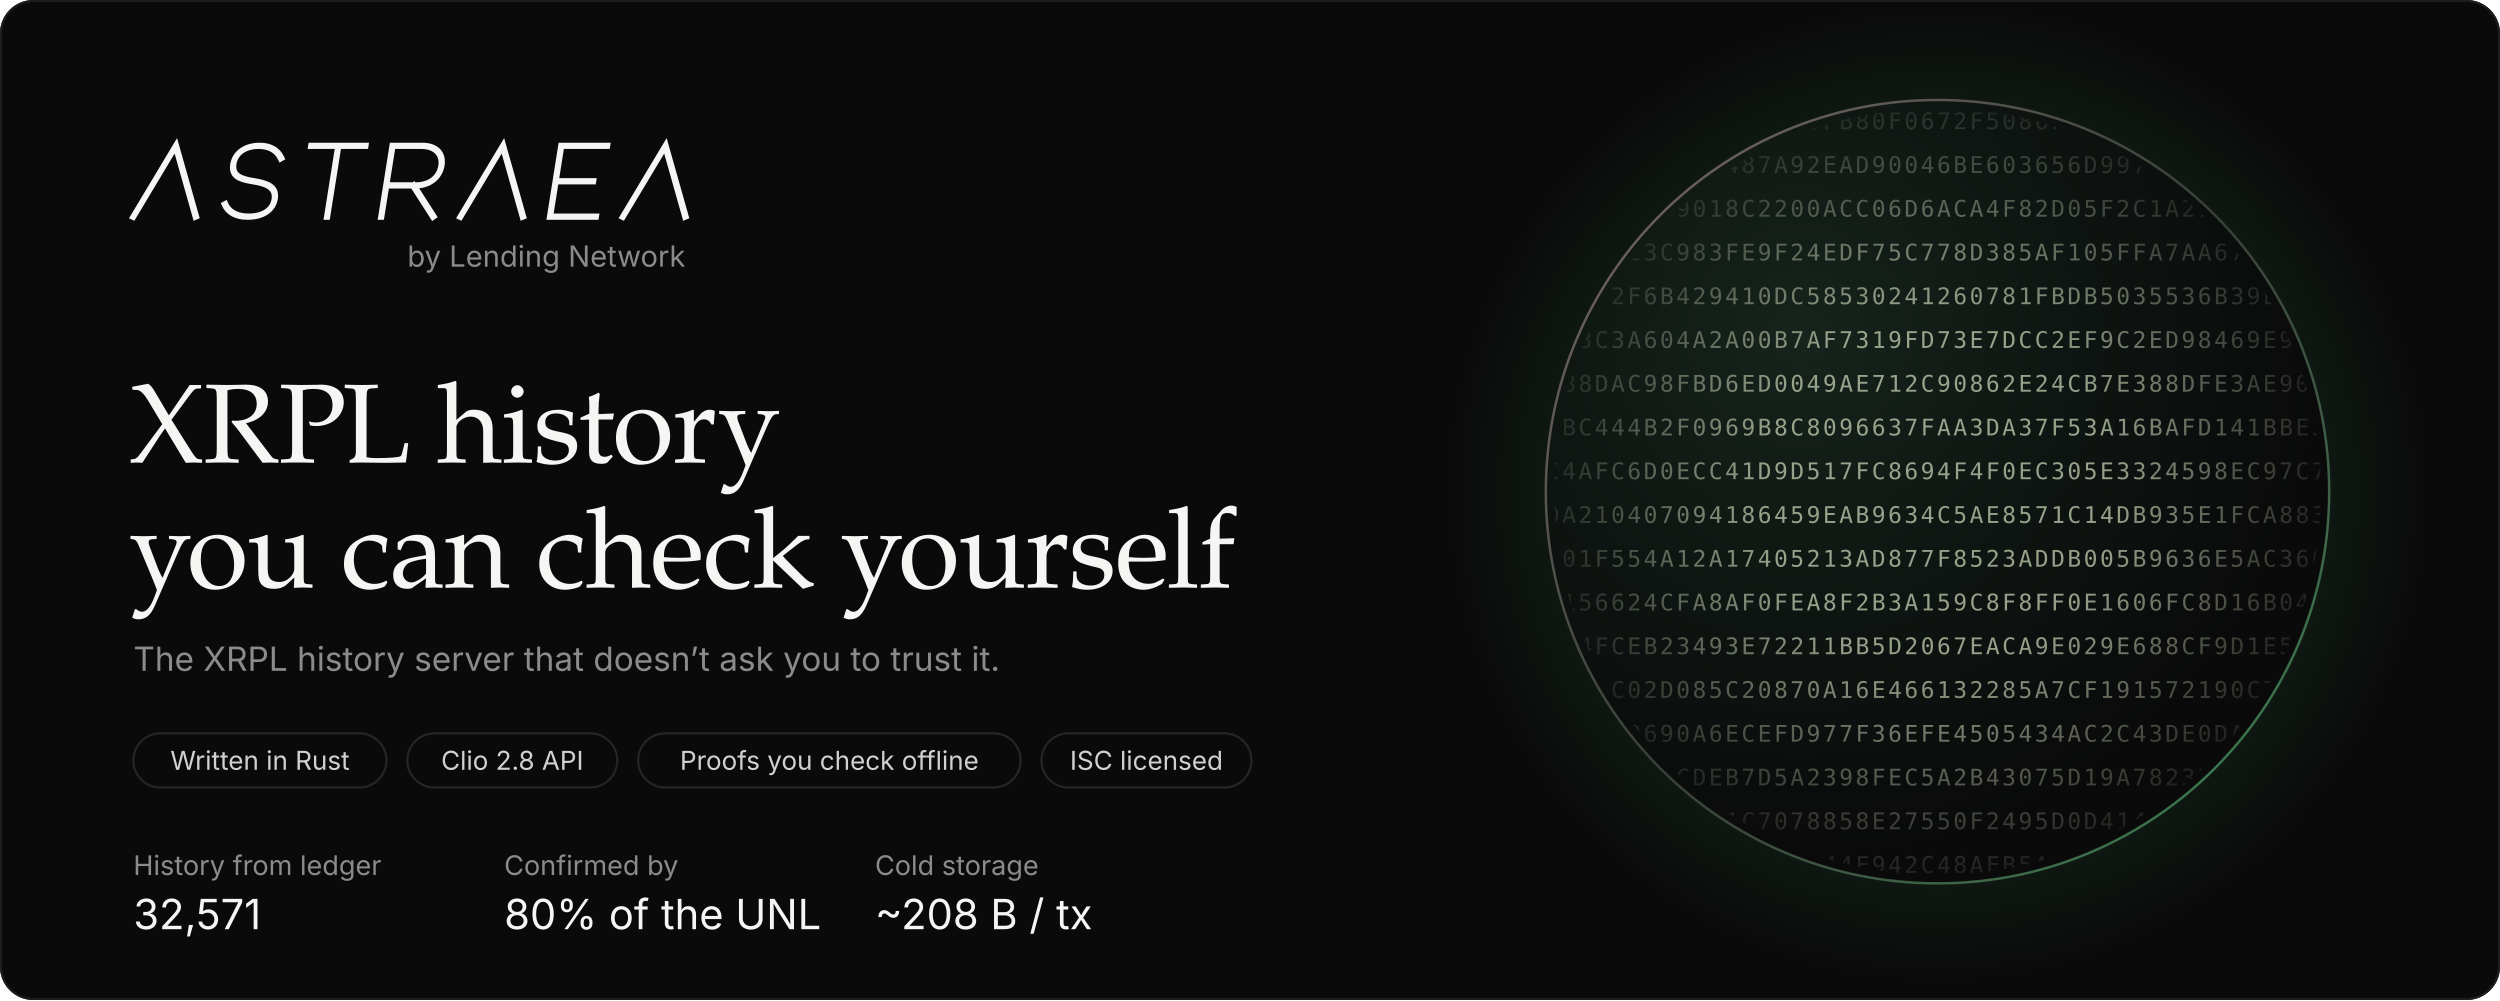
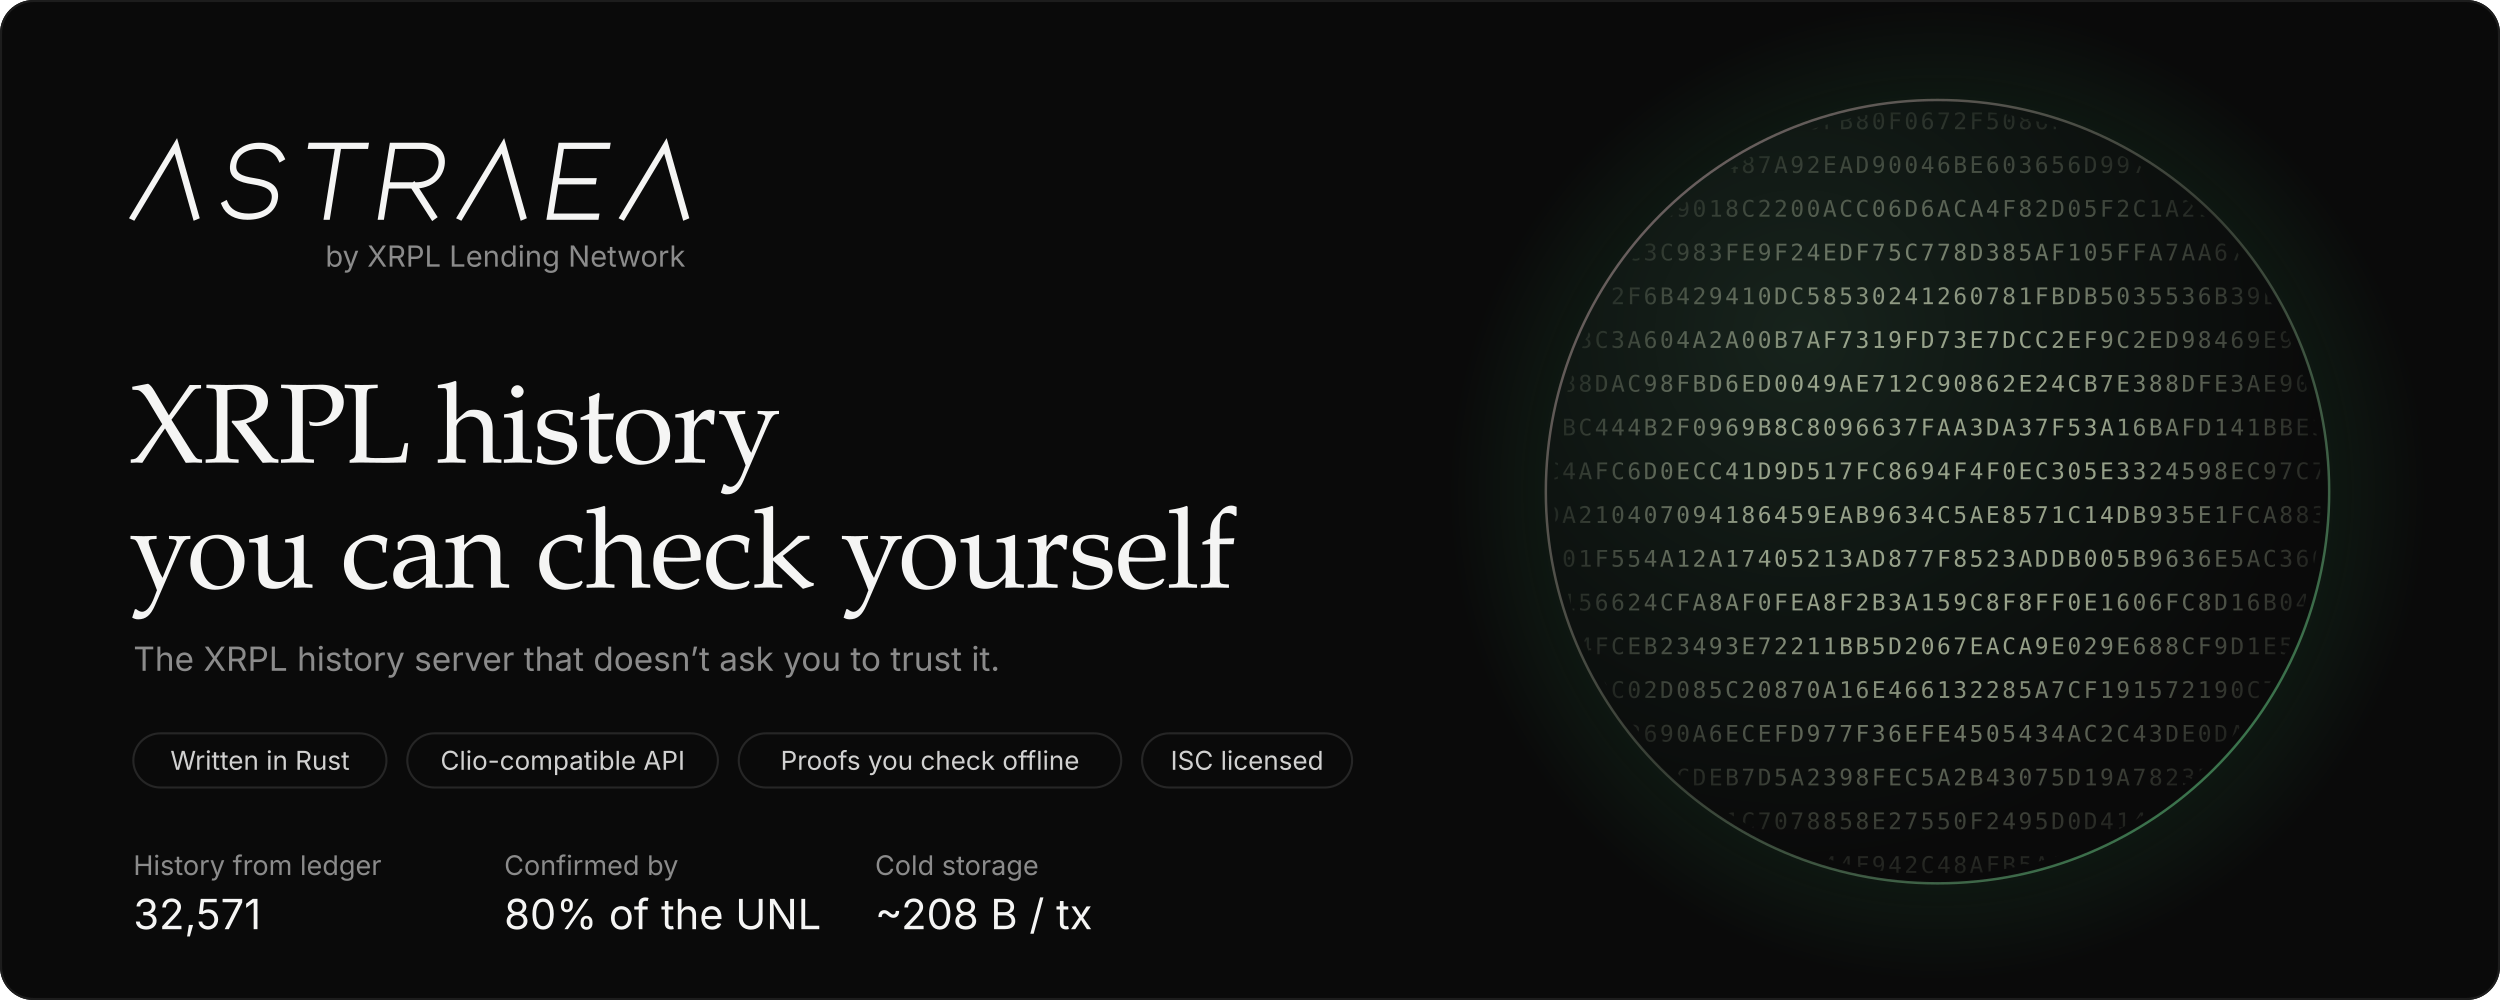
<svg xmlns="http://www.w3.org/2000/svg" viewBox="0 0 1200 480" width="1200" height="480" role="img" aria-labelledby="t d">
  <style>
    .serif { font-family: 'Tiempos Headline','Iowan Old Style','Palatino Linotype',Palatino,Georgia,'Times New Roman',serif; }
    .sans { font-family: Inter,-apple-system,BlinkMacSystemFont,'Segoe UI',Helvetica,Arial,sans-serif; }
    .mono { font-family: ui-monospace,'SF Mono',SFMono-Regular,Menlo,Consolas,monospace; }
    @media (prefers-reduced-motion: reduce) { .m { animation: none !important; } }

    .hash { font-size: 11px; letter-spacing: 1.2px; fill: #b9c4a8; }
  </style>
  <defs>
    <radialGradient id="body" cx="864.2" cy="160.8" r="253.8" gradientUnits="userSpaceOnUse">
      <stop offset="0" stop-color="#17231c" />
      <stop offset=".55" stop-color="#0e1411" />
      <stop offset="1" stop-color="#0a0a0a" />
    </radialGradient>
    <radialGradient id="halo" cx="930" cy="236" r="235.0" gradientUnits="userSpaceOnUse">
      <stop offset=".78" stop-color="#4ade80" stop-opacity=".07" />
      <stop offset="1" stop-color="#4ade80" stop-opacity="0" />
    </radialGradient>
    <radialGradient id="fadeHash" cx="930" cy="236" r="188" gradientUnits="userSpaceOnUse">
      <stop offset=".45" stop-color="#fff" stop-opacity="1" />
      <stop offset="1" stop-color="#fff" stop-opacity=".12" />
    </radialGradient>
    <mask id="inside">
      <circle cx="930" cy="236" r="184" fill="url(#fadeHash)" />
    </mask>
    <linearGradient id="rim" x1="0" y1="0" x2="1" y2="1">
      <stop offset="0" stop-color="#d8a7b8" stop-opacity=".55" />
      <stop offset=".5" stop-color="#b9c4a8" stop-opacity=".25" />
      <stop offset="1" stop-color="#4ade80" stop-opacity=".6" />
    </linearGradient>
  </defs>
  <rect width="1200" height="480" rx="16" fill="#0a0a0a" />
  <rect x=".5" y=".5" width="1199" height="479" rx="15.5" fill="none" stroke="#1d1d1d" />
  <circle cx="930" cy="236" r="235" fill="url(#halo)" />
  <circle cx="930" cy="236" r="188" fill="url(#body)" />
  <g mask="url(#inside)" opacity=".8">
    <g>
      <text x="742" y="62" class="mono hash">FBD07C968B3C19256FB80F0672F5086F401029646B7EEC4505C2CFA0A5CF967E</text>
      <text x="742" y="83" class="mono hash">7FCB952D408487A92EAD90046BE603656D9978B6D45EAE04324654F805AABF63</text>
      <text x="742" y="104" class="mono hash">056C475E9018C2200ACC06D6ACA4F82D05F2C1A21B85A129BC9D3CE363022A91</text>
      <text x="742" y="125" class="mono hash">56CD0C3C983FE9F24EDF75C778D385AF105FFA7AA676A942E60274752C91D66C</text>
      <text x="742" y="146" class="mono hash">0FAF2F6B429410DC58530241260781FBDB5035536B39E633E99430309A422BF5</text>
      <text x="742" y="167" class="mono hash">913C3A604A2A00B7AF7319FD73E7DCC2EF9C2ED98469E91FE7441D4AE31B39ED</text>
      <text x="742" y="188" class="mono hash">A88DAC98FBD6ED0049AE712C90862E24CB7E388DFE3AE904292C615D60282678</text>
      <text x="742" y="209" class="mono hash">7BC444B2F0969B8C8096637FAA3DA37F53A16BAFD141BBE3C932AB4AF152BF8B</text>
      <text x="742" y="230" class="mono hash">C4AFC6D0ECC41D9D517FC8694F4F0EC305E3324598EC97C7D47E14F1BE265B56</text>
      <text x="742" y="251" class="mono hash">DA210407094186459EAB9634C5AE8571C14DB935E1FCA883B7CC1FDCD4F72E80</text>
      <text x="742" y="272" class="mono hash">001F554A12A17405213AD877F8523ADDB005B9636E5AC3607FA30A4EF565EAF6</text>
      <text x="742" y="293" class="mono hash">8156624CFA8AF0FEA8F2B3A159C8F8FF0E1606FC8D16B0493AD47395C31AF8D3</text>
      <text x="742" y="314" class="mono hash">ED4FCEB23493E72211BB5D2067EACA9E029E688CF9D1E56C424E995AD6FAE8F4</text>
      <text x="742" y="335" class="mono hash">DC02C02D085C20870A16E466132285A7CF191572190C7D8C3A58A09BED25BC17</text>
      <text x="742" y="356" class="mono hash">558FE2690A6ECEFD977F36EFE4505434AC2C43DE0DAB47841B482A6B03101DB4</text>
      <text x="742" y="377" class="mono hash">42A6C6EBCDEB7D5A2398FEC5A2B43075D19A7823B4F3F0AB0E6CA9F50F955B68</text>
      <text x="742" y="398" class="mono hash">048C21D09D61C7078858E27550F2495D0D414D0A7460EAC80C58F2A946B66D18</text>
      <text x="742" y="419" class="mono hash">F6C783202EF3A71C044F942C48AFB5A0671A14375E521E022382FF030736E473</text>
      <text x="742" y="440" class="mono hash">237507D8958959BB2BADAE54857216EA9EBE8BC4D8039F43AE5B37B160C3C573</text>
      <text x="742" y="461" class="mono hash">5A66B53DF28C886C0B71503802FB5013DDDFD5D49BD99EADC8D6A9D2E46D7E70</text>
      <text x="742" y="482" class="mono hash">01841B9E5D2C111F183B73E7C423FCC8756807B0675AC6FBCCA5217F9861D20C</text>
      <text x="742" y="503" class="mono hash">01D0C12E2BF47501BABC135BAB4C534ABCFED25E6AE43631EB434375AD42032B</text>
      <text x="742" y="524" class="mono hash">F992AB35DFC62B4D02BA7E90A312B13F580BB8E938F05443B8A39B55D3A1CB11</text>
      <text x="742" y="545" class="mono hash">6C7E6C6737695C045974BD6720936B36C8F15505DD98F0420AB6CD5FDDECFF2D</text>
      <text x="742" y="566" class="mono hash">FBD07C968B3C19256FB80F0672F5086F401029646B7EEC4505C2CFA0A5CF967E</text>
      <text x="742" y="587" class="mono hash">7FCB952D408487A92EAD90046BE603656D9978B6D45EAE04324654F805AABF63</text>
      <text x="742" y="608" class="mono hash">056C475E9018C2200ACC06D6ACA4F82D05F2C1A21B85A129BC9D3CE363022A91</text>
      <text x="742" y="629" class="mono hash">56CD0C3C983FE9F24EDF75C778D385AF105FFA7AA676A942E60274752C91D66C</text>
      <text x="742" y="650" class="mono hash">0FAF2F6B429410DC58530241260781FBDB5035536B39E633E99430309A422BF5</text>
      <text x="742" y="671" class="mono hash">913C3A604A2A00B7AF7319FD73E7DCC2EF9C2ED98469E91FE7441D4AE31B39ED</text>
      <text x="742" y="692" class="mono hash">A88DAC98FBD6ED0049AE712C90862E24CB7E388DFE3AE904292C615D60282678</text>
      <text x="742" y="713" class="mono hash">7BC444B2F0969B8C8096637FAA3DA37F53A16BAFD141BBE3C932AB4AF152BF8B</text>
      <text x="742" y="734" class="mono hash">C4AFC6D0ECC41D9D517FC8694F4F0EC305E3324598EC97C7D47E14F1BE265B56</text>
      <text x="742" y="755" class="mono hash">DA210407094186459EAB9634C5AE8571C14DB935E1FCA883B7CC1FDCD4F72E80</text>
      <text x="742" y="776" class="mono hash">001F554A12A17405213AD877F8523ADDB005B9636E5AC3607FA30A4EF565EAF6</text>
      <text x="742" y="797" class="mono hash">8156624CFA8AF0FEA8F2B3A159C8F8FF0E1606FC8D16B0493AD47395C31AF8D3</text>
      <text x="742" y="818" class="mono hash">ED4FCEB23493E72211BB5D2067EACA9E029E688CF9D1E56C424E995AD6FAE8F4</text>
      <text x="742" y="839" class="mono hash">DC02C02D085C20870A16E466132285A7CF191572190C7D8C3A58A09BED25BC17</text>
      <text x="742" y="860" class="mono hash">558FE2690A6ECEFD977F36EFE4505434AC2C43DE0DAB47841B482A6B03101DB4</text>
      <text x="742" y="881" class="mono hash">42A6C6EBCDEB7D5A2398FEC5A2B43075D19A7823B4F3F0AB0E6CA9F50F955B68</text>
      <text x="742" y="902" class="mono hash">048C21D09D61C7078858E27550F2495D0D414D0A7460EAC80C58F2A946B66D18</text>
      <text x="742" y="923" class="mono hash">F6C783202EF3A71C044F942C48AFB5A0671A14375E521E022382FF030736E473</text>
      <text x="742" y="944" class="mono hash">237507D8958959BB2BADAE54857216EA9EBE8BC4D8039F43AE5B37B160C3C573</text>
      <text x="742" y="965" class="mono hash">5A66B53DF28C886C0B71503802FB5013DDDFD5D49BD99EADC8D6A9D2E46D7E70</text>
      <text x="742" y="986" class="mono hash">01841B9E5D2C111F183B73E7C423FCC8756807B0675AC6FBCCA5217F9861D20C</text>
      <text x="742" y="1007" class="mono hash">01D0C12E2BF47501BABC135BAB4C534ABCFED25E6AE43631EB434375AD42032B</text>
      <text x="742" y="1028" class="mono hash">F992AB35DFC62B4D02BA7E90A312B13F580BB8E938F05443B8A39B55D3A1CB11</text>
      <text x="742" y="1049" class="mono hash">6C7E6C6737695C045974BD6720936B36C8F15505DD98F0420AB6CD5FDDECFF2D</text>
      <animateTransform attributeName="transform" type="translate" from="0 0" to="0 -504" dur="60s" repeatCount="indefinite" />
    </g>
  </g>
  <circle cx="930" cy="236" r="188" fill="none" stroke="url(#rim)" stroke-width="1.2" />
  <g transform="translate(69.4 70) skewX(-9) scale(1)" fill="none" stroke="#f5f5f4" stroke-width="3" stroke-linejoin="miter" stroke-linecap="square">
    <path transform="translate(0 0)" d="M0 34 L15 0 L30 34" />
    <path transform="translate(43 0)" d="M23.5 6 C21 2 17 0 12 0 C5.5 0 1 3.2 1 8.8 C1 14.5 5.5 16 12 17 C18.5 18 23.5 19.8 23.5 25.5 C23.5 31 19 34 12 34 C6.5 34 2.2 31.8 0 28" />
    <path transform="translate(80 0)" d="M0 0 H26 M13 0 V34" />
    <path transform="translate(119 0)" d="M0 34 V0 H14 C21 0 25 4 25 9.5 C25 15 21 19 14 19 H0 M13 19 L25 34" />
    <path transform="translate(157 0)" d="M0 34 L15 0 L30 34" />
    <path transform="translate(200 0)" d="M22 0 H0 V34 H22 M0 17 H18" />
    <path transform="translate(235 0)" d="M0 34 L15 0 L30 34" />
  </g>
-   <text x="329" y="128" text-anchor="end" class="sans" font-size="14" fill="#8b8b8b">by Lending Network</text>
+   <text x="329" y="128" text-anchor="end" class="sans" font-size="14" fill="#8b8b8b">by XRPL Lending Network</text>
  <text x="62" y="222" class="serif" font-size="54" fill="#f5f5f4" letter-spacing="-.5">XRPL history</text>
  <text x="62" y="282" class="serif" font-size="54" fill="#f5f5f4" letter-spacing="-.5">you can check yourself</text>
  <text x="64" y="322" class="sans" font-size="16" fill="#8b8b8b">The XRPL history server that doesn’t ask you to trust it.</text>
  <rect x="64" y="352" width="121.5" height="26" rx="13" fill="none" stroke="#262626" />
  <text x="124.8" y="369.5" text-anchor="middle" class="sans" font-size="12.5" fill="#f5f5f4" opacity=".85">Written in Rust</text>
-   <rect x="195.5" y="352" width="100.8" height="26" rx="13" fill="none" stroke="#262626" />
-   <text x="245.9" y="369.5" text-anchor="middle" class="sans" font-size="12.5" fill="#f5f5f4" opacity=".85">Clio 2.8 API</text>
-   <rect x="306.3" y="352" width="183.6" height="26" rx="13" fill="none" stroke="#262626" />
-   <text x="398.1" y="369.5" text-anchor="middle" class="sans" font-size="12.5" fill="#f5f5f4" opacity=".85">Proofs you check offline</text>
-   <rect x="499.9" y="352" width="100.8" height="26" rx="13" fill="none" stroke="#262626" />
-   <text x="550.3" y="369.5" text-anchor="middle" class="sans" font-size="12.5" fill="#f5f5f4" opacity=".85">ISC licensed</text>
+   <rect x="195.5" y="352" width="149.1" height="26" rx="13" fill="none" stroke="#262626" />
+   <text x="270.1" y="369.5" text-anchor="middle" class="sans" font-size="12.5" fill="#f5f5f4" opacity=".85">Clio-compatible API</text>
+   <rect x="354.6" y="352" width="183.6" height="26" rx="13" fill="none" stroke="#262626" />
+   <text x="446.4" y="369.5" text-anchor="middle" class="sans" font-size="12.5" fill="#f5f5f4" opacity=".85">Proofs you check offline</text>
+   <rect x="548.2" y="352" width="100.8" height="26" rx="13" fill="none" stroke="#262626" />
+   <text x="598.6" y="369.5" text-anchor="middle" class="sans" font-size="12.5" fill="#f5f5f4" opacity=".85">ISC licensed</text>
  <text x="64" y="420" class="sans" font-size="13" fill="#8b8b8b">History from ledger</text>
  <text x="64" y="446" class="sans" font-size="20" fill="#f5f5f4">32,571</text>
  <text x="242" y="420" class="sans" font-size="13" fill="#8b8b8b">Confirmed by</text>
  <text x="242" y="446" class="sans" font-size="20" fill="#f5f5f4">80% of the UNL</text>
  <text x="420" y="420" class="sans" font-size="13" fill="#8b8b8b">Cold storage</text>
  <text x="420" y="446" class="sans" font-size="20" fill="#f5f5f4">~208 B / tx</text>
</svg>
